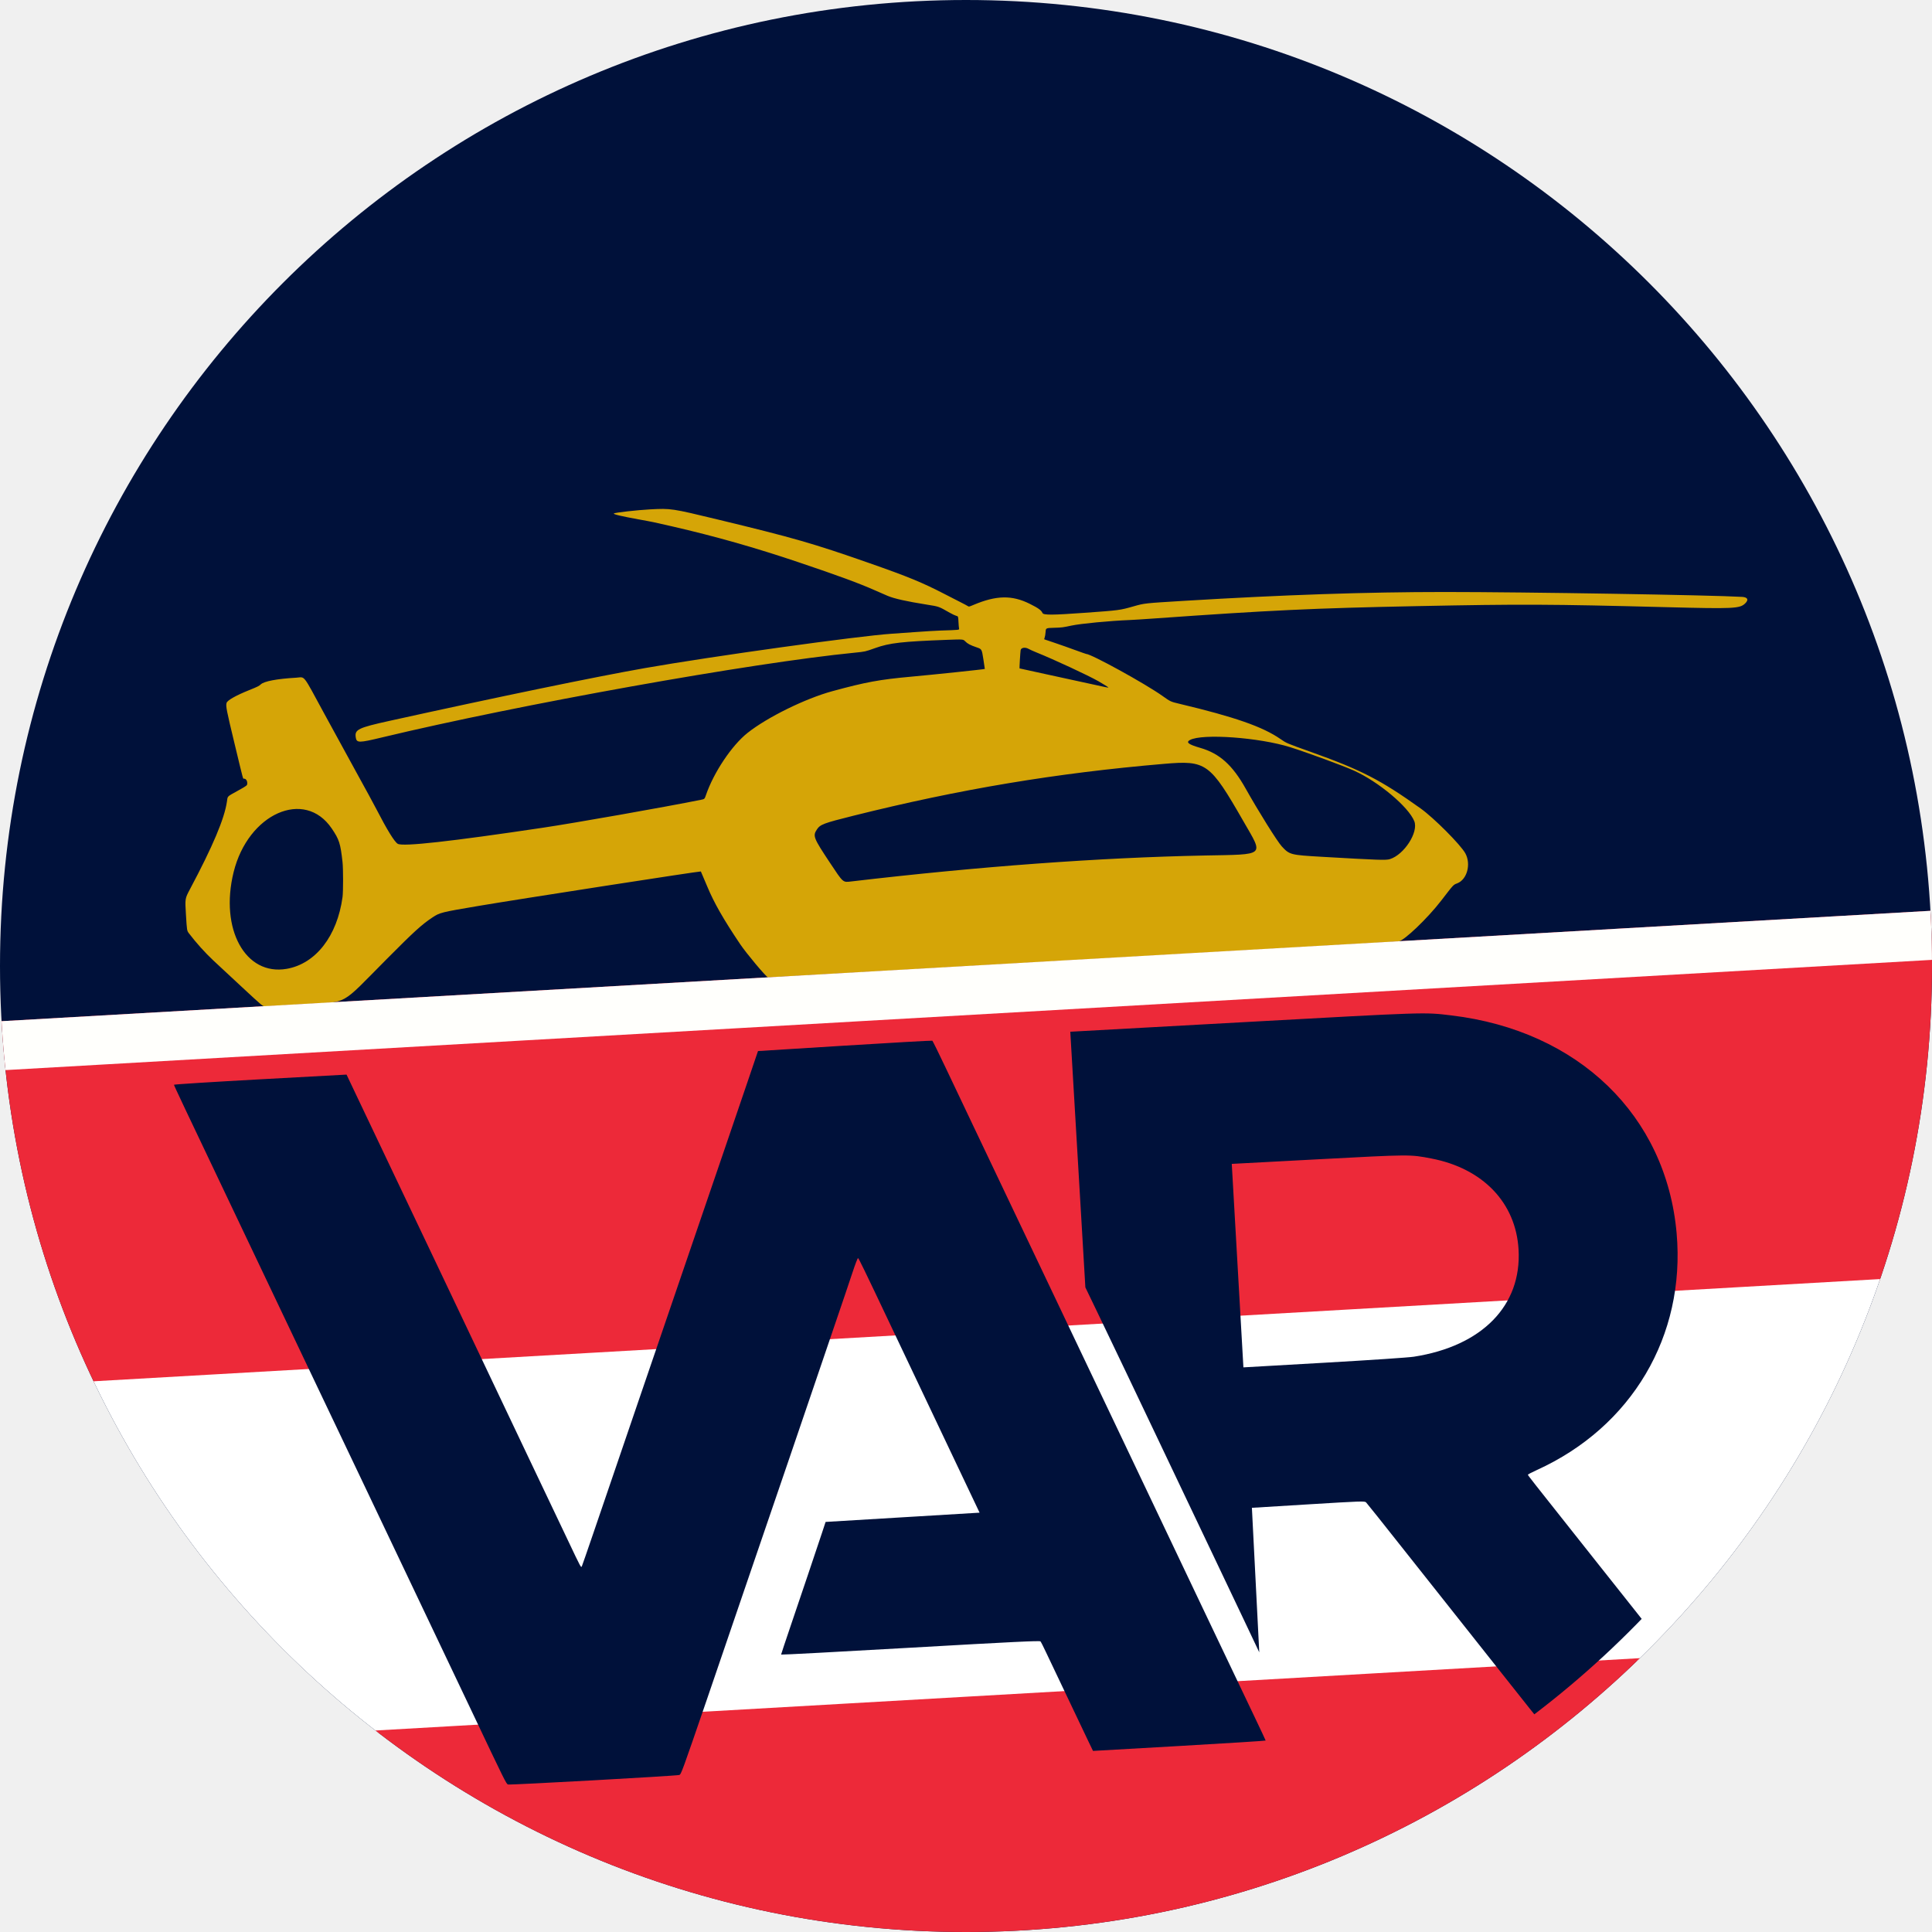
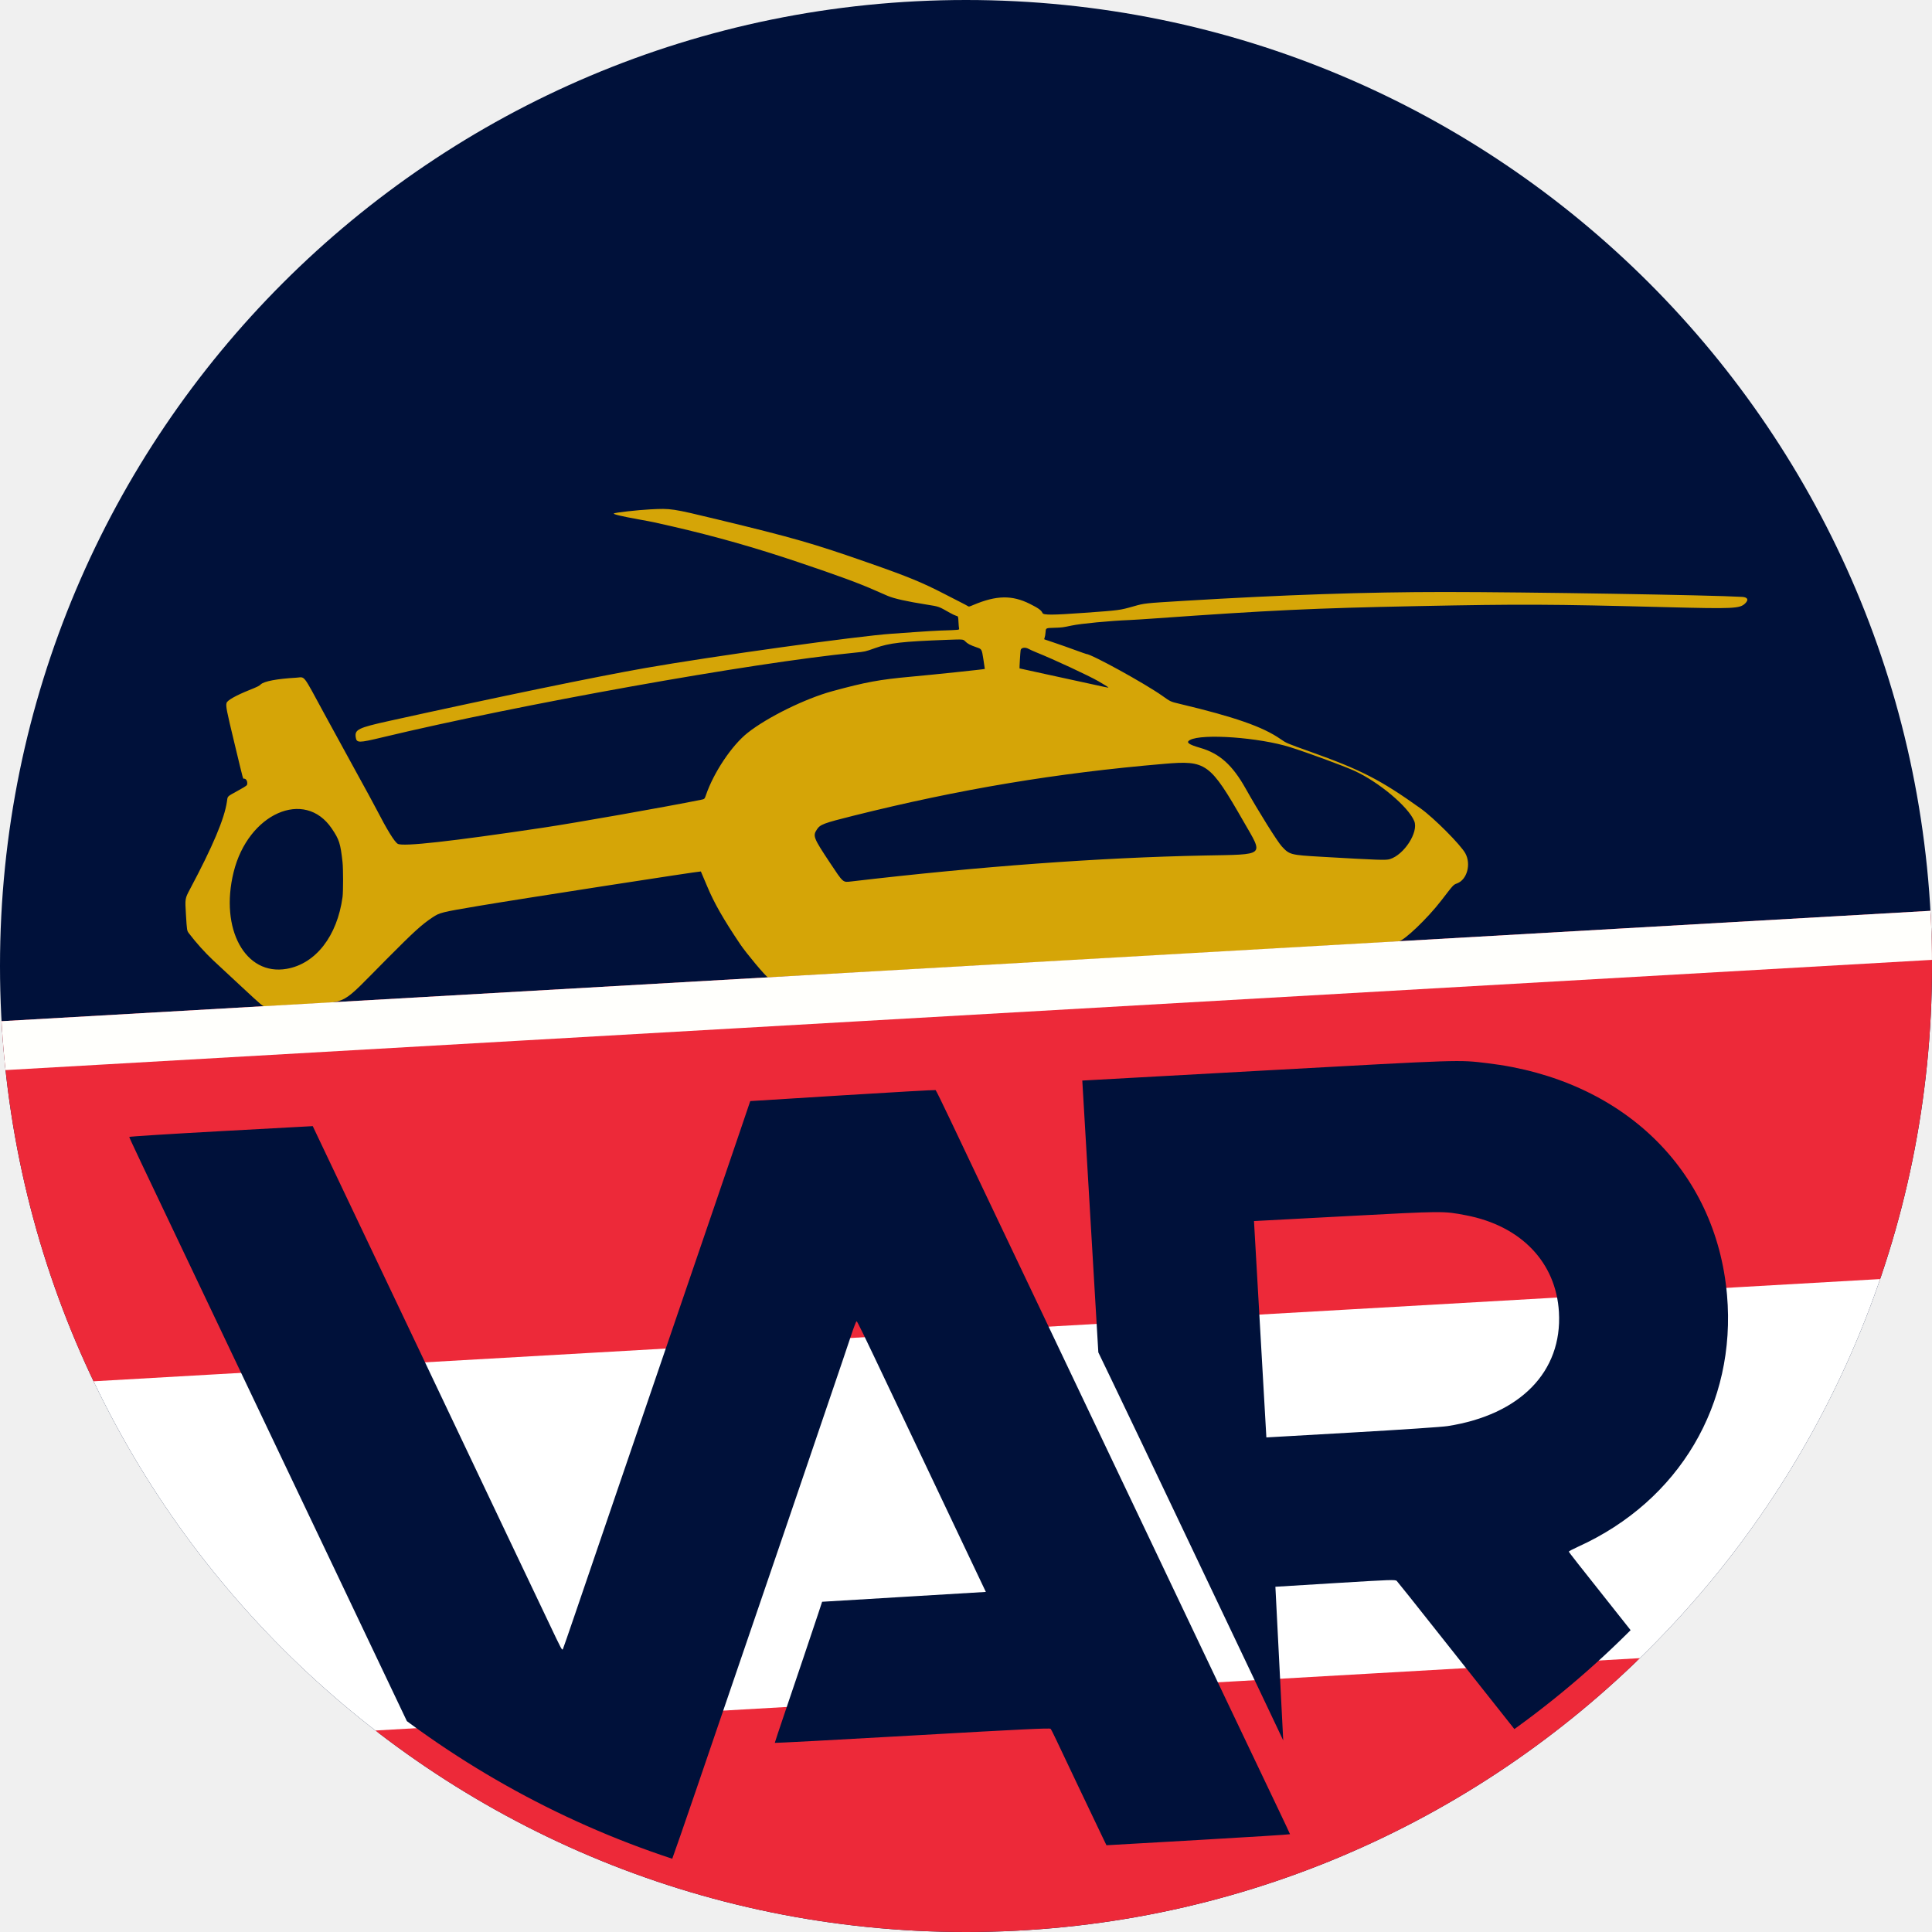
<svg xmlns="http://www.w3.org/2000/svg" viewBox="0 0 512 512" width="512" height="512">
  <defs>
    <clipPath id="e27">
      <circle cx="256" cy="256" r="256" />
    </clipPath>
  </defs>
  <g clip-path="url(#e27)">
    <circle cx="256" cy="256" r="256" fill="#00113A" />
    <defs>
      <clipPath id="f28">
        <rect x="-512" y="256" width="1536" height="1024" transform="rotate(-3.275 256 256)" />
      </clipPath>
    </defs>
    <g clip-path="url(#f28)">
      <g transform="rotate(-3.275 256 256)">
        <g transform="translate(0,256)">
          <rect x="-512" y="0.00" width="1536" height="97.27" fill="#ED2939" />
          <rect x="-512" y="96.67" width="1536" height="97.27" fill="#FFFFFF" />
          <rect x="-512" y="193.33" width="1536" height="97.27" fill="#ED2939" />
        </g>
      </g>
    </g>
    <g fill="#D5A507" transform="translate(49.00,134.89) scale(0.414)">
      <path d="M35.7 305.27C27.86 297.99 20 290.67 18.23 289.02C12.94 284.07 7.26 277.76 2.59 271.63C1.3 269.94 1.3 269.94 0.67 259.67C0.04 249.4 0.04 249.4 3.21 243.43C17.85 215.93 25.31 198.26 26.9 187.33C27.45 183.58 26.65 184.36 34.25 180.13C39.92 176.97 39.91 176.98 39.91 175.49C39.91 173.85 39.02 172.61 37.83 172.6C37.11 172.6 37.81 175.22 31.69 149.81C26.64 128.87 26.11 126.2 26.67 124.15C27.12 122.49 32.62 119.37 41.13 115.95C46.53 113.78 47.49 113.3 48.58 112.26C50.67 110.26 58.97 108.69 71.24 107.99C77.19 107.64 74.98 104.81 89.29 131.15C96.15 143.79 105.73 161.29 110.57 170.04C115.41 178.79 120.75 188.62 122.44 191.88C129.48 205.52 134.23 213.21 136.29 214.34C139.72 216.22 170.18 212.83 229.23 204.01C250.02 200.91 306.75 190.88 330.23 186.17C332.66 185.68 332.66 185.68 333.54 183.12C338.5 168.63 350.1 151.3 360.17 143.32C372.8 133.3 397.13 121.34 414.41 116.63C435.84 110.79 444.66 109.17 464.81 107.34C479.81 105.98 511.76 102.62 512.05 102.38C512.08 102.36 511.65 99.49 511.1 96.01C510.1 89.68 510.1 89.68 506.87 88.58C502.65 87.13 501 86.26 499.45 84.67C498.18 83.37 498.18 83.37 487.88 83.75C459.05 84.82 451.08 85.73 441.9 89.01C435.4 91.33 435.45 91.31 428.8 91.97C362.81 98.45 214.12 125.11 126.21 146.21C111.13 149.83 109.91 149.82 109.35 146.09C108.62 141.18 110.96 140.04 130.7 135.68C199.78 120.43 262.82 107.4 294.63 101.81C336.98 94.36 431.41 81.22 452.54 79.84C455.13 79.67 462.05 79.18 467.91 78.75C473.77 78.33 480.74 77.91 483.41 77.82C496.02 77.41 495.76 77.44 495.55 76.49C495.44 76.03 495.28 74.08 495.18 72.17C495.01 68.69 495.01 68.69 493.75 68.38C493.06 68.2 491.24 67.34 489.71 66.47C482.4 62.32 482.87 62.48 475.05 61.23C461.69 59.09 454.17 57.41 449.82 55.59C448.42 55 444.91 53.47 442.02 52.19C431.61 47.57 418.28 42.66 392.8 34.08C364.87 24.67 339.59 17.5 311.76 11.09C299.95 8.37 299.99 8.38 290.21 6.6C279.38 4.63 274.04 3.36 274.55 2.87C275.14 2.3 289.73 0.65 297.88 0.23C311.16 -0.46 311.55 -0.4 341.15 6.74C389.7 18.46 402.15 22.04 437.97 34.58C462.99 43.33 472.02 47.05 486.52 54.55C489.7 56.2 494.13 58.47 496.36 59.59C498.58 60.72 500.74 61.86 501.14 62.13C501.87 62.62 501.89 62.62 504.82 61.38C519.4 55.23 529.43 55.03 540.79 60.69C546.35 63.46 548.17 64.78 548.98 66.6C549.58 67.97 555.31 67.94 575.92 66.45C598.39 64.83 598.39 64.83 607.34 62.29C614.29 60.32 614.14 60.33 639.56 58.79C703.41 54.93 756.26 53.13 806.36 53.13C858.12 53.13 977.54 55.09 996.82 56.26C1000.43 56.48 1001.17 58.14 998.71 60.49C995.29 63.76 991.43 63.94 948.73 62.85C873.08 60.91 856.08 60.83 788.97 62.17C722.22 63.5 694.67 64.8 620.01 70.11C613.86 70.55 607 70.98 604.77 71.07C591.89 71.59 573.5 73.35 567.47 74.64C561.97 75.82 561.32 75.9 556.36 76.04C551.11 76.19 551.11 76.19 550.94 78.75C550.84 80.16 550.57 81.77 550.34 82.33C550.01 83.11 549.99 83.38 550.24 83.47C550.42 83.53 553.42 84.55 556.9 85.72C560.39 86.9 566.25 88.96 569.93 90.32C573.61 91.67 576.74 92.77 576.89 92.77C580.14 92.77 614.7 111.79 625.81 119.69C630.93 123.34 630.93 123.34 636.87 124.75C672.02 133.12 689.95 139.38 701.29 147.24C705.18 149.93 705.18 149.93 720.24 155.31C752.95 166.98 765.35 173.35 790.99 191.66C799.5 197.73 816.67 214.97 819.64 220.42C823.42 227.36 820.75 237.21 814.42 239.63C811.9 240.59 812.26 240.2 804.25 250.61C795.46 262.02 780.6 276.24 776.87 276.82C775.66 277 373.53 299.94 373.25 299.84C371.87 299.33 359.32 284.34 355.46 278.59C344.66 262.51 338.75 252.16 334.39 241.69C332.21 236.45 330.36 232.1 330.28 232.02C329.97 231.71 213.68 249.73 187.97 254.08C164.08 258.12 163.13 258.35 158.5 261.43C151.54 266.06 146.73 270.44 129.11 288.18C98.73 318.77 105.03 315.29 77.25 316.85C63.91 317.61 52.31 318.29 51.48 318.37C49.96 318.52 49.96 318.52 35.7 305.27ZM65.16 294.35C83.73 291.12 97.51 273.39 100.91 248.38C101.38 244.97 101.37 230.17 100.9 226C99.56 213.99 98.8 211.61 94.02 204.55C76.64 178.83 40.43 194.92 31.18 232.47C22.2 268.91 38.7 298.96 65.16 294.35ZM426.51 238.42C508.82 228.76 585.47 223.14 652.64 221.81C692.24 221.03 690.56 222.48 677.71 200.11C656.08 162.43 653.86 160.82 626.75 163.14C557.73 169.02 495.94 179.34 427.86 196.36C408.78 201.13 406.7 201.91 404.56 205.13C401.84 209.25 402.31 210.47 412.79 226.27C421.54 239.45 421.09 239.05 426.51 238.42ZM771.34 224.12C780.47 221.3 789.76 206.88 786.96 199.86C783.31 190.7 764.16 174.62 748.38 167.48C741.64 164.43 718.63 155.97 707.64 152.51C687.74 146.23 651.12 143.59 643.34 147.88C640.63 149.37 642.43 150.74 649.96 152.91C662.3 156.47 670.56 163.87 679.03 178.98C687.23 193.6 699.29 212.89 702.16 215.99C707.1 221.32 707.66 221.47 727.59 222.62C764.71 224.76 768.81 224.9 771.34 224.12ZM591.15 114.24C591.15 114.08 588 112.11 584.82 110.28C578.3 106.55 556.35 96.34 545.07 91.8C543.08 91 540.82 89.97 540.03 89.52C537.82 88.26 535.19 88.74 534.96 90.44C534.72 92.22 534.14 101.92 534.27 102.04C534.33 102.09 541.55 103.67 550.3 105.55C559.05 107.43 571.61 110.17 578.21 111.63C589.8 114.19 591.15 114.47 591.15 114.24Z" fill-rule="evenodd" />
    </g>
    <g transform="translate(256,256) rotate(-3.275)">
      <rect x="-614.4" y="0" width="1228.8" height="13" fill="#FFFFFC" />
    </g>
    <g transform="rotate(-3.275 256 256)">
      <defs>
        <clipPath id="wc29">
          <circle cx="256" cy="256" r="249.00" />
        </clipPath>
      </defs>
      <g clip-path="url(#wc29)">
-         <g fill="#00113A" transform="translate(44.65,275.00) scale(0.39871)">
+         <g fill="#00113A" transform="translate(32.03,288.10) scale(0.42394)">
          <path d="M195.1 478.09C193.93 477.63 193.3 476.14 173.69 427.85C169.31 417.07 161.96 399.04 157.36 387.77C144.85 357.16 130.53 321.99 124.7 307.6C121.86 300.58 116.25 286.82 112.24 277.02C99.77 246.52 89.4 221.12 84.01 207.84C76.29 188.85 63.1 156.48 36.82 92.04C5.35 14.87 0 1.67 0 1.08C0 0.81 25.85 0.66 57.45 0.74L114.9 0.89L119.73 12.77C122.38 19.3 128.74 34.93 133.87 47.51C145.14 75.16 159.52 110.48 170.14 136.58C174.45 147.19 182.06 165.9 187.05 178.15C196.26 200.76 206.8 226.67 220.74 260.99C224.99 271.44 230.49 284.93 232.96 290.97C235.43 297.02 240.44 309.31 244.09 318.29C251.9 337.51 251.75 337.2 252.42 336.01C252.69 335.53 256.69 325.8 261.33 314.39C269.84 293.41 277.55 274.47 295.12 231.29C300.44 218.23 308.05 199.52 312.04 189.73C318.74 173.26 325.93 155.59 346.48 105.11C350.8 94.49 358.42 75.79 363.41 63.54C368.4 51.29 376.16 32.19 380.66 21.08L388.83 0.89L446.64 0.59C478.44 0.43 504.66 0.45 504.91 0.64C505.16 0.82 508.67 9.11 512.7 19.04C516.73 28.98 524.11 47.13 529.11 59.38C541.84 90.6 555.55 124.24 565.9 149.64C570.75 161.56 578.1 179.6 582.23 189.73C586.36 199.85 593.99 218.56 599.17 231.29C604.36 244.03 612.91 265.01 618.18 277.91C633.59 315.68 644.01 341.24 650.83 358.08C654.35 366.73 659.95 380.49 663.29 388.66C666.63 396.82 673.22 412.99 677.95 424.58C682.68 436.18 689.46 452.8 693.03 461.52C696.6 470.24 699.52 477.52 699.52 477.7C699.52 477.88 673.66 478.03 642.04 478.03L584.56 478.03L581.68 471.05C577.2 460.19 560.23 418.53 557.18 410.93C555.68 407.17 554.19 403.76 553.87 403.36C553.42 402.77 535.39 402.61 467.27 402.61C419.95 402.61 381.24 402.46 381.24 402.26C381.24 402.07 384.56 393.72 388.61 383.71C396.8 363.5 408.21 335.11 412.82 323.49L415.81 315.92L467.08 315.77L518.34 315.62L513.87 304.63C511.41 298.59 505.44 283.89 500.59 271.97C495.75 260.05 487.88 240.68 483.1 228.92C478.32 217.16 470.83 198.72 466.45 187.95C450.59 148.87 447.82 142.25 447.34 142.09C447.07 142 445.2 146.13 443.18 151.28C441.16 156.42 434.67 172.52 428.75 187.05C422.83 201.59 414.81 221.36 410.93 231C407.04 240.63 399.56 259.07 394.3 271.97C376.24 316.27 366.82 339.41 358.64 359.56C345.14 392.83 338.8 408.42 330.37 429.04C311.03 476.38 310.36 477.95 309.1 478.28C307.23 478.79 196.4 478.6 195.1 478.09ZM881.95 474.91C879.81 472 876.03 466.65 856.48 438.84C852.23 432.79 840.49 416.09 830.38 401.72C820.26 387.35 807.21 368.78 801.36 360.45C784.84 336.91 776.14 324.62 775.21 323.48C774.4 322.5 772.01 322.45 736.79 322.59L699.23 322.74L698.93 370.83L698.63 418.92L690.21 398.15C685.57 386.72 677.74 367.49 672.81 355.4C667.87 343.32 660.52 325.28 656.47 315.32C652.42 305.36 644.8 286.65 639.54 273.75C634.28 260.85 625.94 240.41 621.01 228.33C616.08 216.24 608.68 198.2 604.57 188.24L597.09 170.13L596.94 85.03L596.79 -0.07L711.55 0.16C835.48 0.41 832.04 0.32 850.36 3.58C934.1 18.49 989.12 78.21 991.5 156.77C993.56 225.09 954.38 283.51 889.7 308.51C886.35 309.81 883.62 311.05 883.61 311.28C883.61 311.67 888.25 318.33 910.61 350.06C915.44 356.92 922.68 367.21 926.69 372.92C930.71 378.64 938.14 389.19 943.21 396.38C948.28 403.56 955.61 413.98 959.5 419.54C963.39 425.09 972.96 438.72 980.78 449.82C999.57 476.5 1000 477.12 1000 477.61C1000 477.84 973.95 478.03 942.12 478.03C884.24 478.03 884.24 478.03 881.95 474.91ZM812.44 228.62C858.16 224.16 885.99 198.77 885.99 161.52C885.99 130.34 865.44 106.28 831.53 97.74C817.42 94.19 818.24 94.23 756.09 93.98L698.93 93.75L698.93 161.48L698.93 229.22L752.61 229.22C784.27 229.22 808.81 228.97 812.44 228.62Z" fill-rule="evenodd" />
        </g>
      </g>
    </g>
  </g>
</svg>
